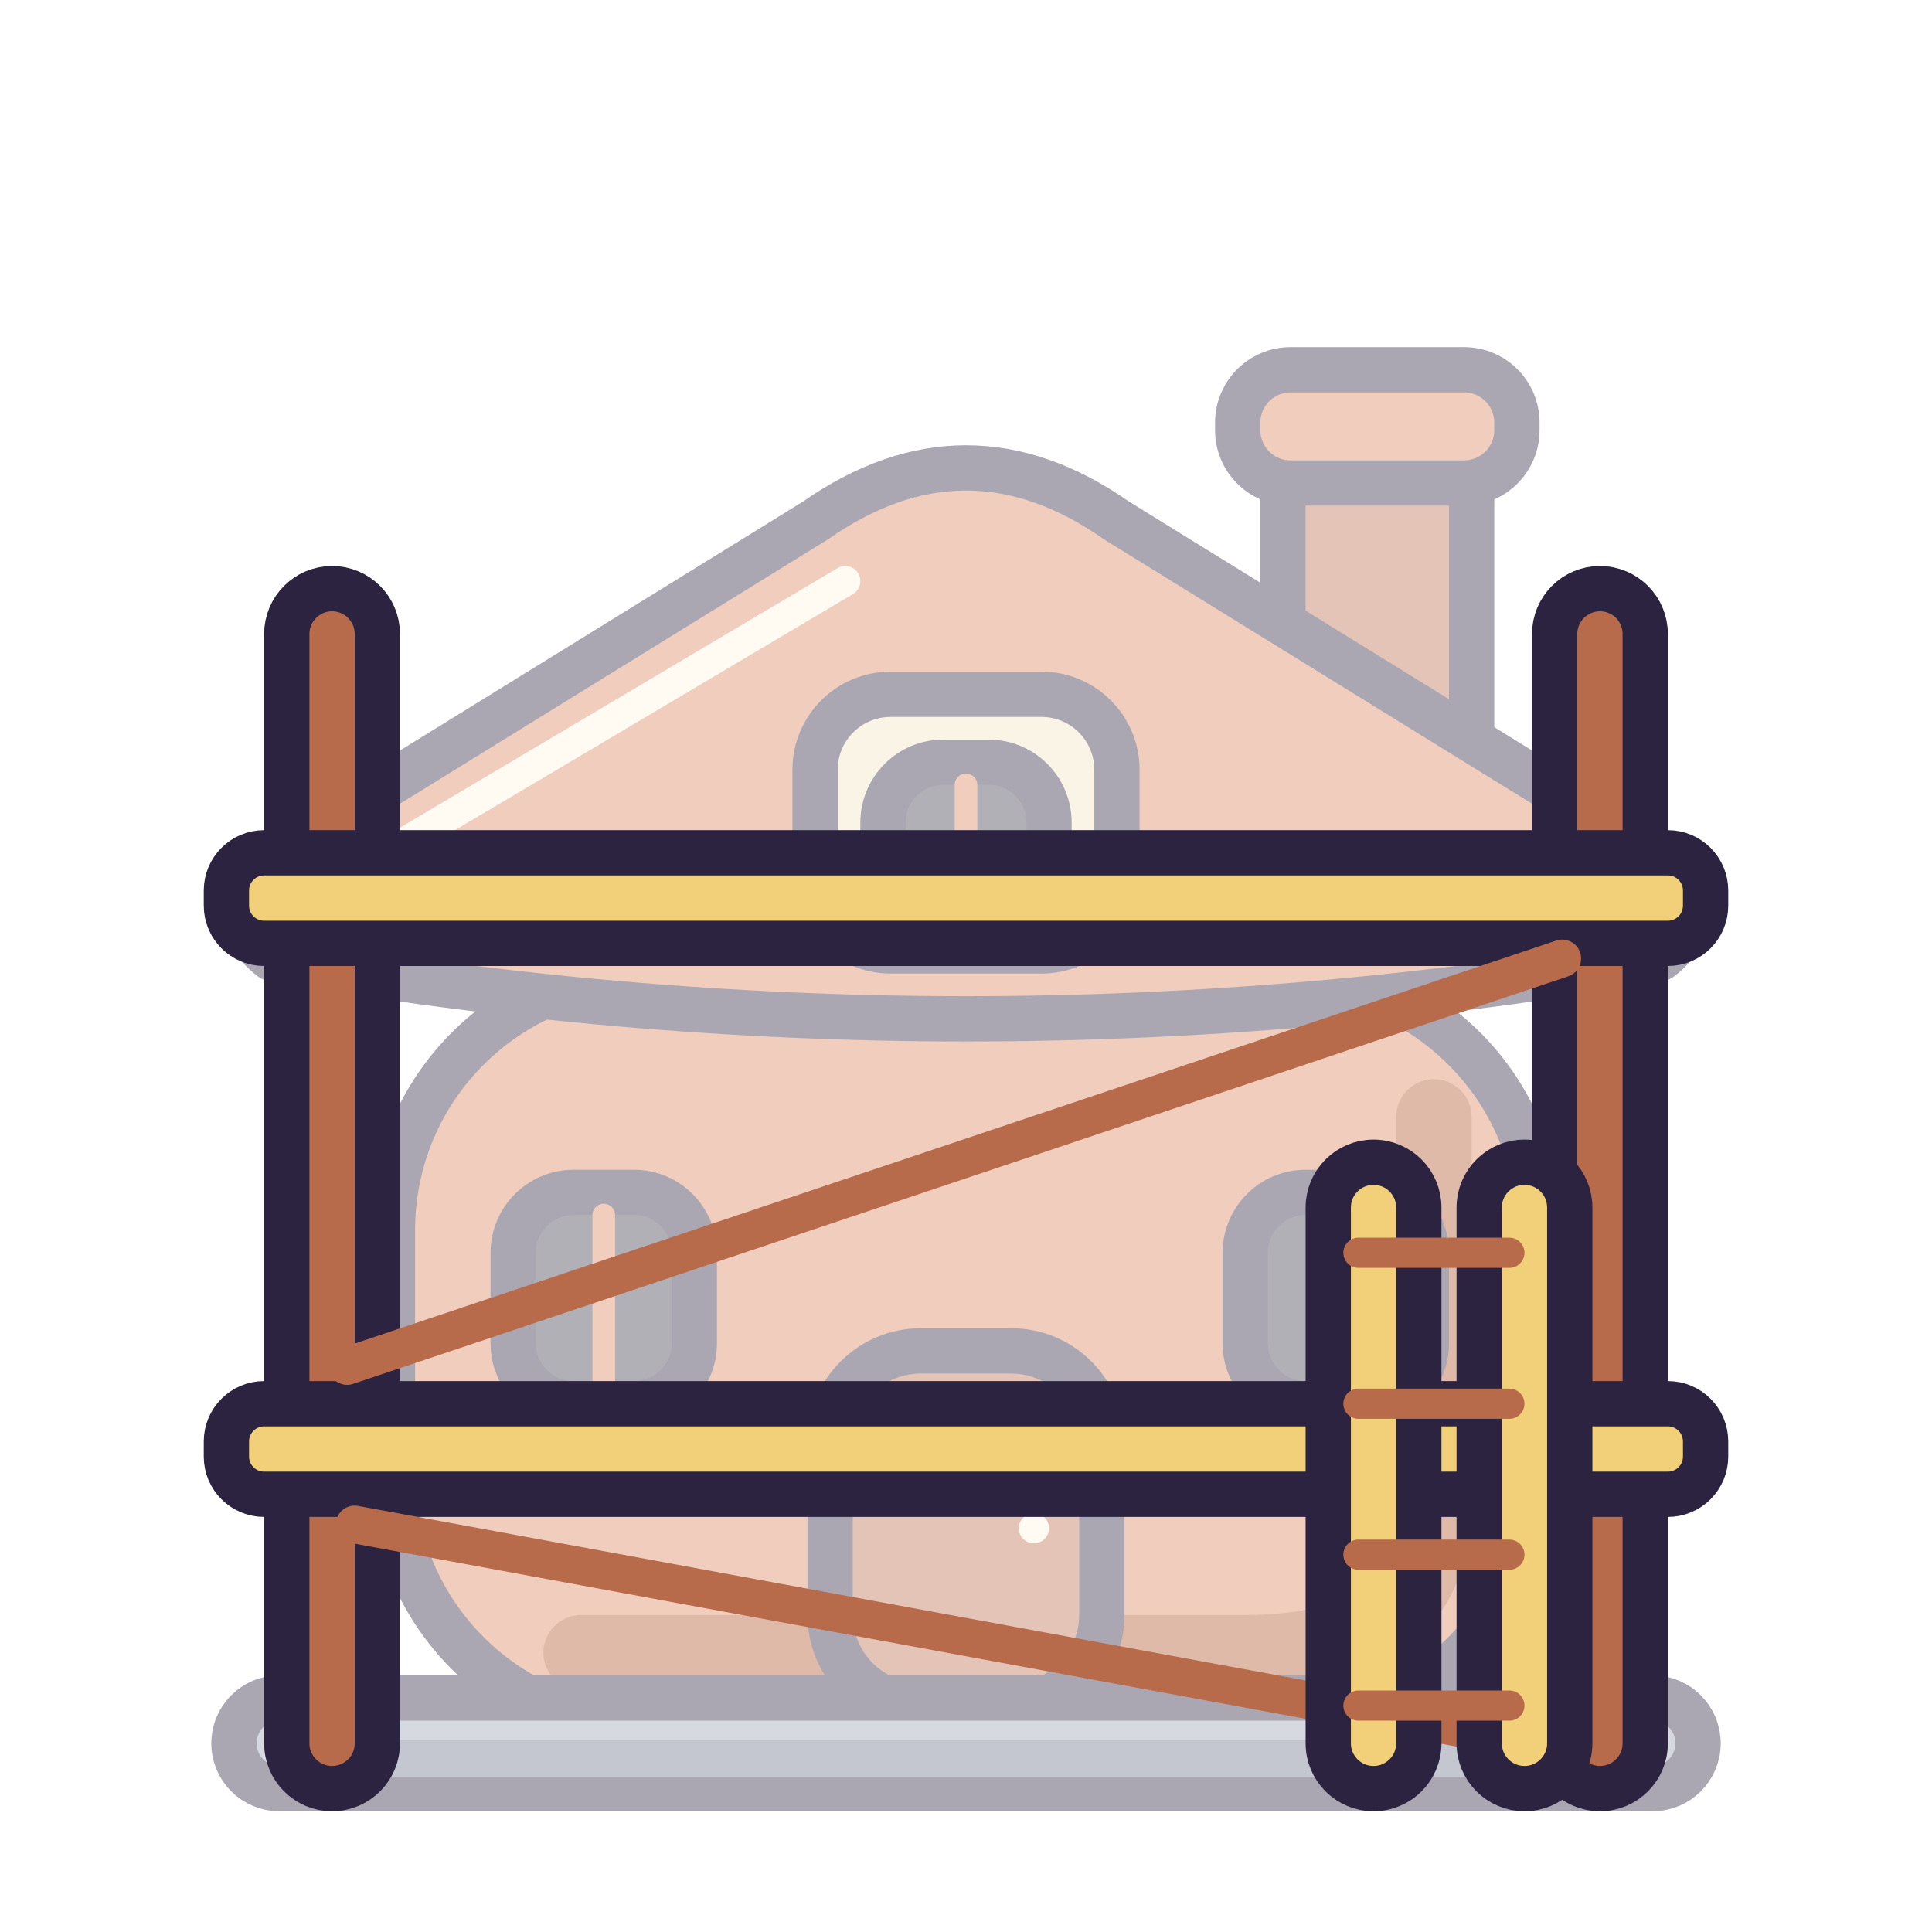
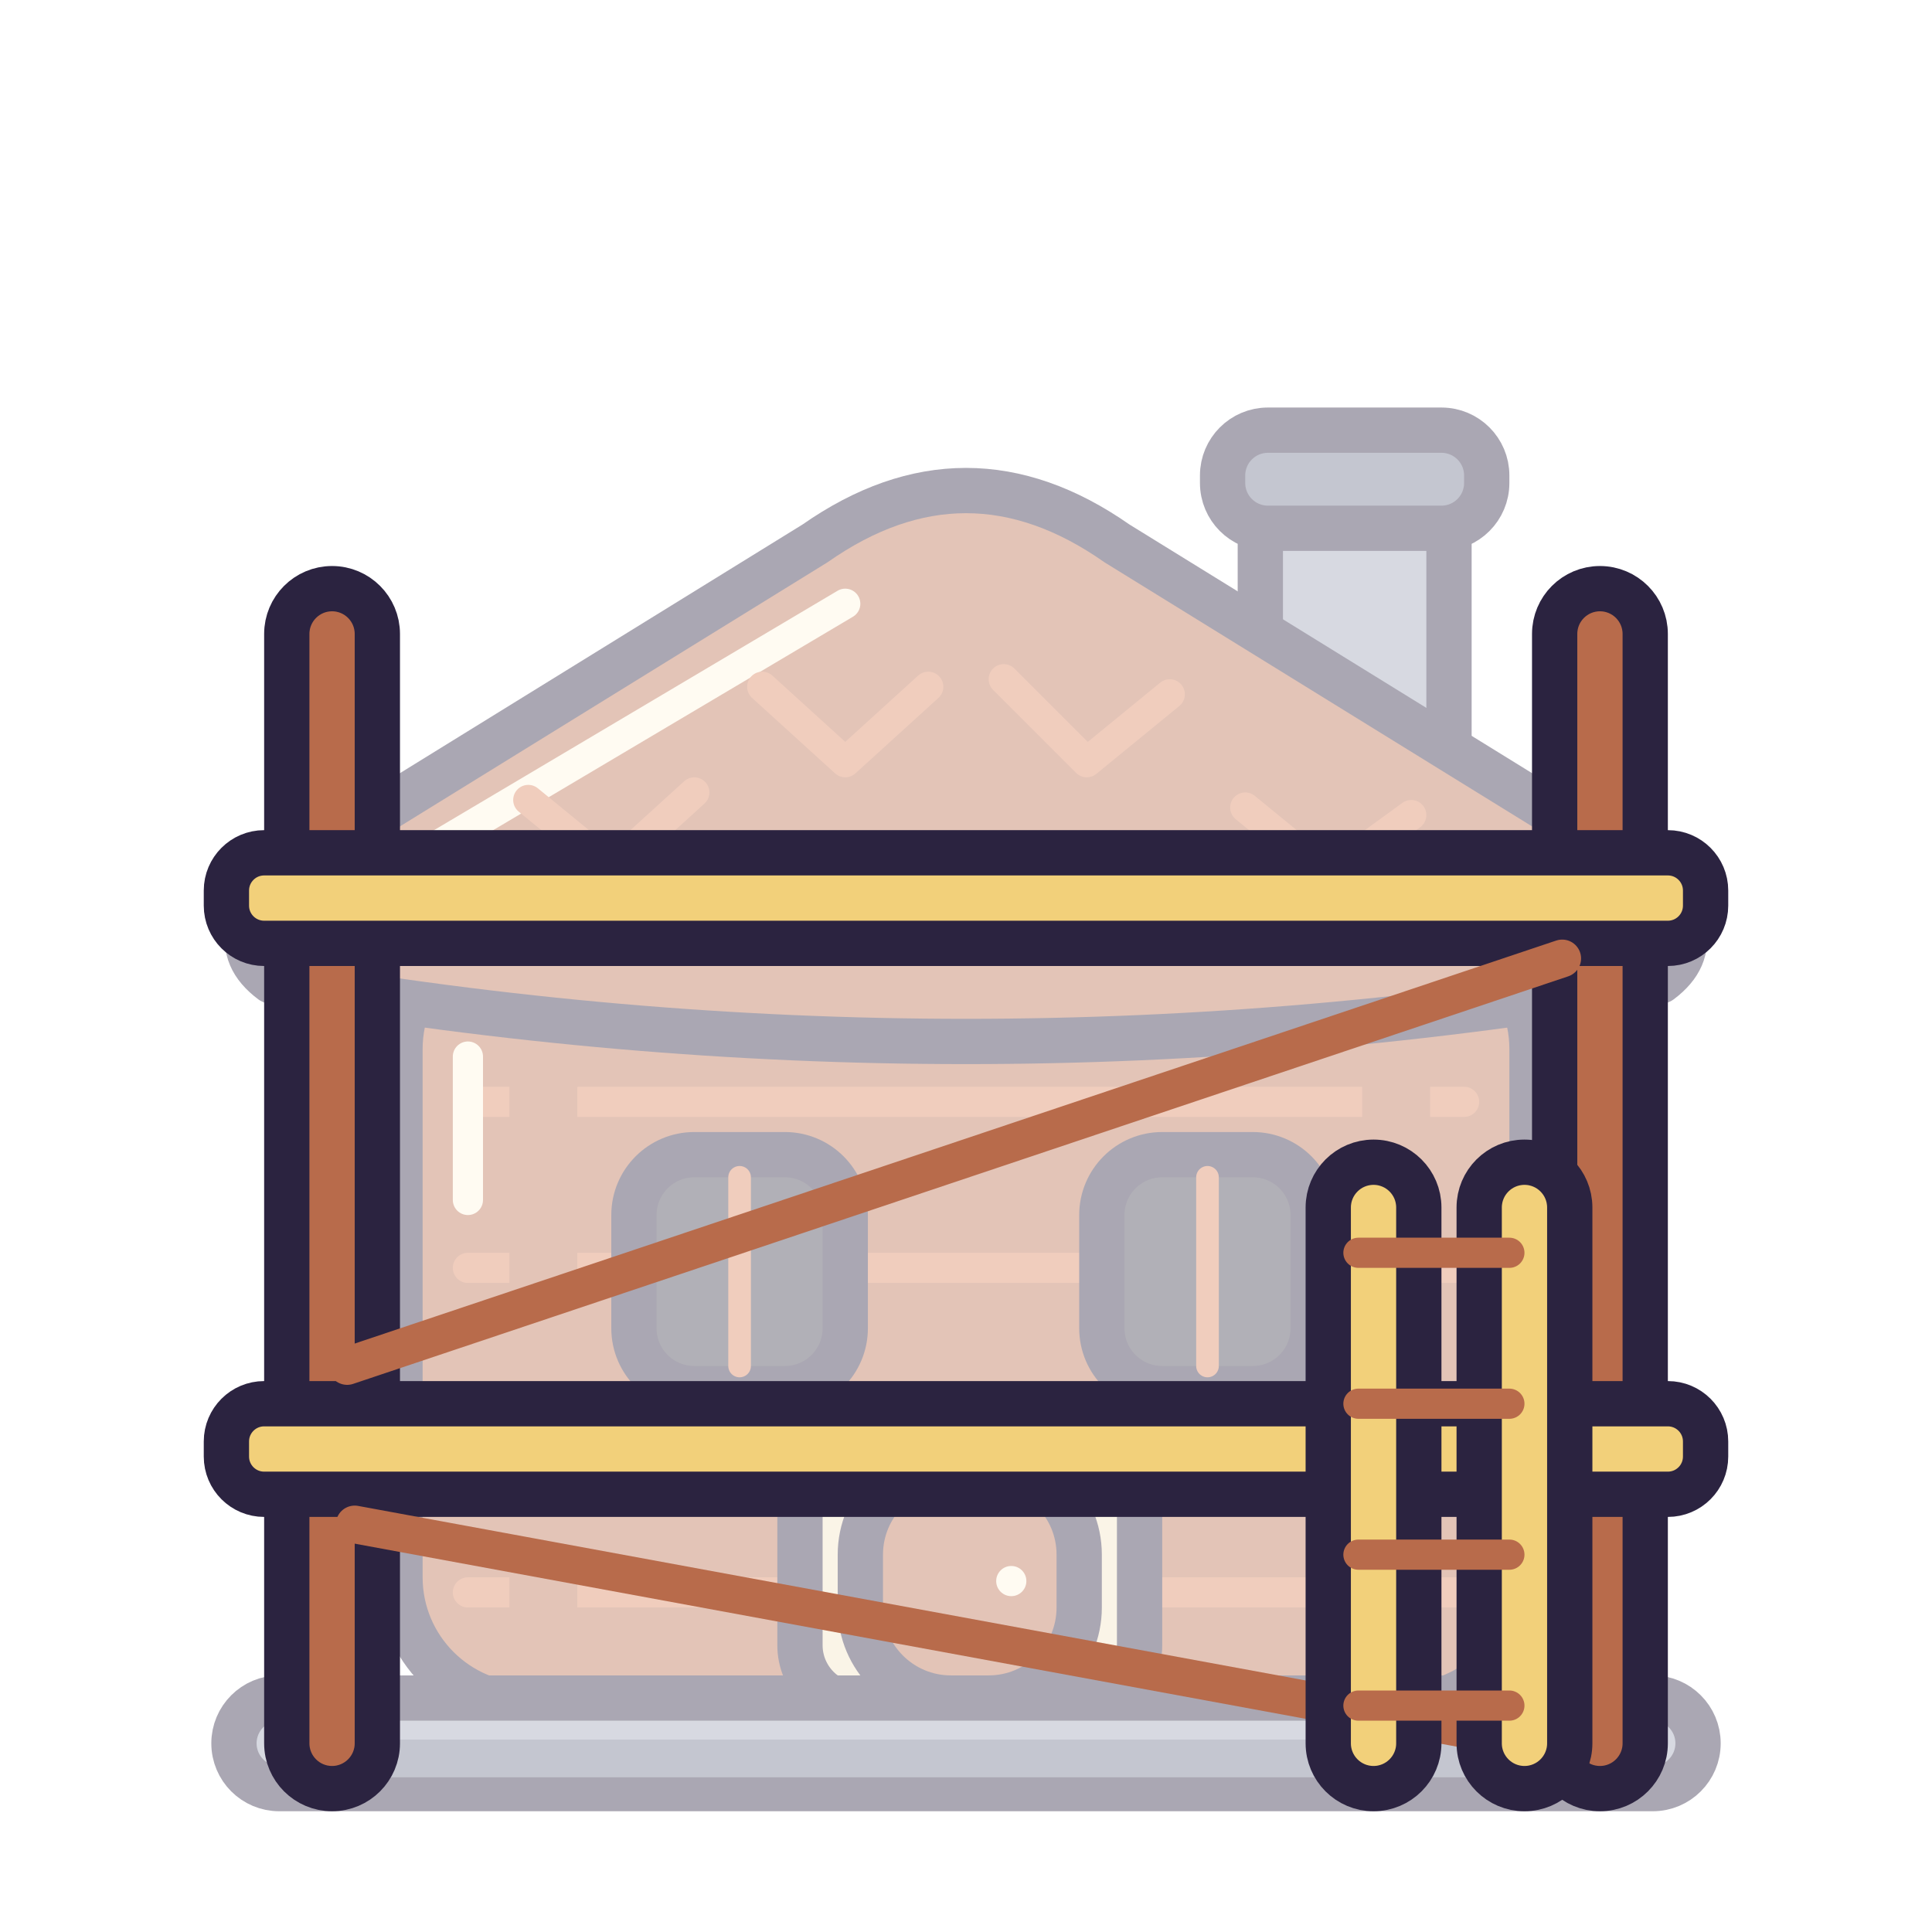
<svg xmlns="http://www.w3.org/2000/svg" version="1.1" viewBox="0 0 256 256" fill="none" stroke="#2B2340" stroke-width="6" stroke-linecap="round" stroke-linejoin="round">
  <g opacity="0.4">
-     <rect x="170" y="55" width="25" height="77" rx="9" fill="#B86B4B" />
-     <rect x="164" y="49" width="37" height="15" rx="7" fill="#D9825B" />
-     <g id="chimney-smoke-anchor" transform="translate(182 49)" />
-     <rect x="52" y="129" width="152" height="100" rx="34" fill="#D9825B" />
-     <path d="M190 148V199Q190 219 165 219H77" fill="none" stroke="#B05229" stroke-width="10" />
-     <path d="M36 127Q28 121 40 111L108 69Q128 55 148 69L216 111Q228 121 220 127Q128 143 36 127Z" fill="#D9825B" />
-     <path d="M53 112L112 77" fill="none" stroke="#FFF4DE" stroke-width="4" />
-     <rect x="108" y="92" width="40" height="34" rx="10" fill="#F3E3C3" />
+     <rect x="167" y="63" width="25" height="61" rx="8" fill="#9AA0B5" />
+     <rect x="162" y="57" width="35" height="13" rx="6" fill="#6B7089" />
+     <g id="chimney-smoke-anchor" transform="translate(180 57)" />
+     <rect x="53" y="122" width="150" height="104" rx="17" fill="#B86B4B" />
+     <path d="M62 146H194M62 168H194M62 190H194M62 211H194" fill="none" stroke="#D9825B" stroke-width="4" />
+     <path d="M72 125V220M185 125V220" fill="none" stroke="#B86B4B" stroke-width="9" />
+     <path d="M36 130Q28 124 40 114L108 72Q128 58 148 72L216 114Q228 124 220 130Q128 146 36 130Z" fill="#B86B4B" />
+     <path d="M53 115L112 80" fill="none" stroke="#FFF4DE" stroke-width="4" />
+     <path d="M70 106L81 115L92 105M101 91L112 101L123 91M133 90L144 101L155 92M165 107L176 116L187 108" fill="none" stroke="#D9825B" stroke-width="4" />
    <g id="windows">
-       <rect x="68" y="158" width="24" height="28" rx="8" fill="#3D3A4A" />
-       <path d="M80 161V183" fill="none" stroke="#D9825B" stroke-width="3" />
-       <rect x="165" y="158" width="24" height="28" rx="8" fill="#3D3A4A" />
-       <path d="M177 161V183" fill="none" stroke="#D9825B" stroke-width="3" />
-       <rect x="117" y="101" width="22" height="20" rx="8" fill="#3D3A4A" />
-       <path d="M128 104V118" fill="none" stroke="#D9825B" stroke-width="3" />
+       <rect x="84" y="153" width="28" height="31" rx="8" fill="#3D3A4A" />
+       <path d="M98 156V181" fill="none" stroke="#D9825B" stroke-width="3" />
+       <rect x="146" y="153" width="28" height="31" rx="8" fill="#3D3A4A" />
+       <path d="M160 156V181" fill="none" stroke="#D9825B" stroke-width="3" />
    </g>
-     <rect x="110" y="179" width="36" height="47" rx="12" fill="#B86B4B" />
-     <circle cx="137" cy="202.5" r="2" fill="#FFF4DE" stroke="none" />
+     <rect x="106" y="190" width="45" height="36" rx="8" fill="#F3E3C3" />
+     <rect x="114" y="194" width="29" height="31" rx="12" fill="#B86B4B" />
+     <circle cx="134" cy="209.5" r="2" fill="#FFF4DE" stroke="none" />
+     <path d="M62 140V159" fill="none" stroke="#FFF4DE" stroke-width="4" />
    <rect x="31" y="225" width="194" height="12" rx="6" fill="#9AA0B5" />
    <path d="M42 233H214" fill="none" stroke="#6B7089" stroke-width="5" />
  </g>
  <g id="scaffolding">
    <rect x="38" y="78" width="12" height="159" rx="6" fill="#B86B4B" />
    <rect x="206" y="78" width="12" height="159" rx="6" fill="#B86B4B" />
    <rect x="30" y="113" width="196" height="12" rx="5" fill="#F2D07A" />
    <rect x="30" y="186" width="196" height="12" rx="5" fill="#F2D07A" />
    <path d="M46 181L207 127M47 202L199 230" fill="none" stroke="#B86B4B" stroke-width="5" />
    <rect x="176" y="154" width="12" height="83" rx="6" fill="#F2D07A" />
    <rect x="196" y="154" width="12" height="83" rx="6" fill="#F2D07A" />
    <path d="M180 166H200" fill="none" stroke="#B86B4B" stroke-width="4" />
    <path d="M180 186H200" fill="none" stroke="#B86B4B" stroke-width="4" />
    <path d="M180 206H200" fill="none" stroke="#B86B4B" stroke-width="4" />
    <path d="M180 226H200" fill="none" stroke="#B86B4B" stroke-width="4" />
  </g>
</svg>
